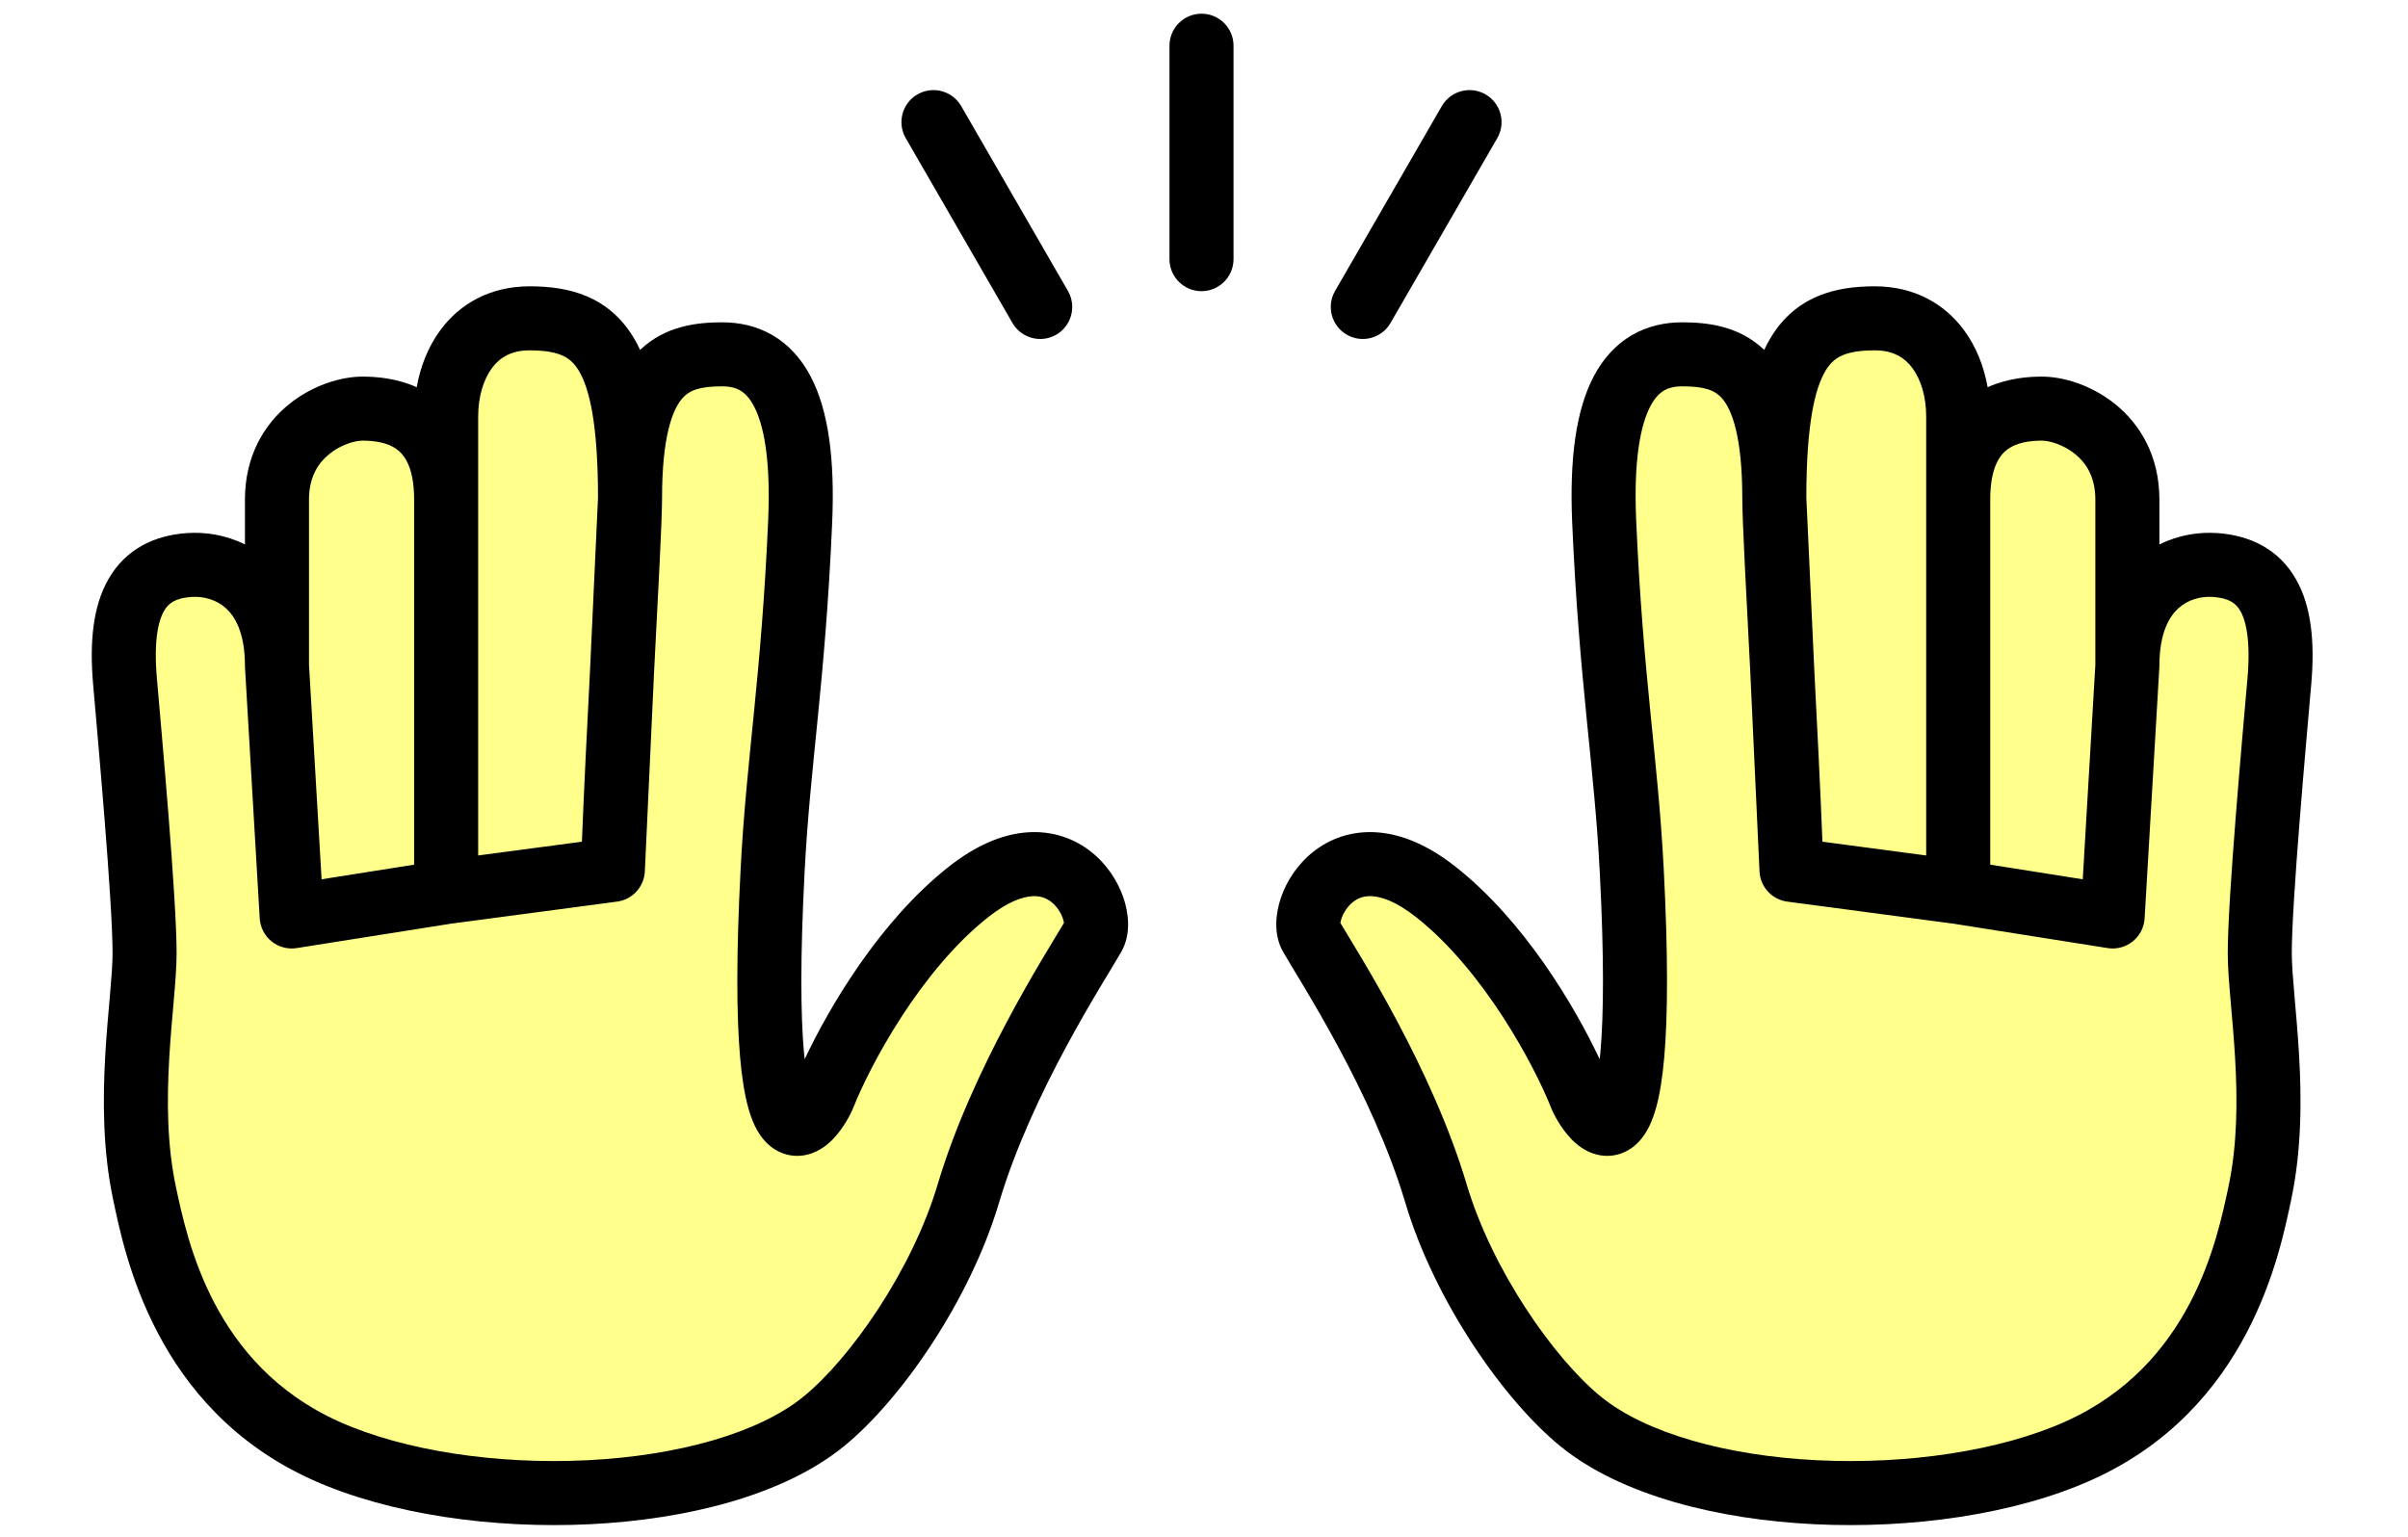
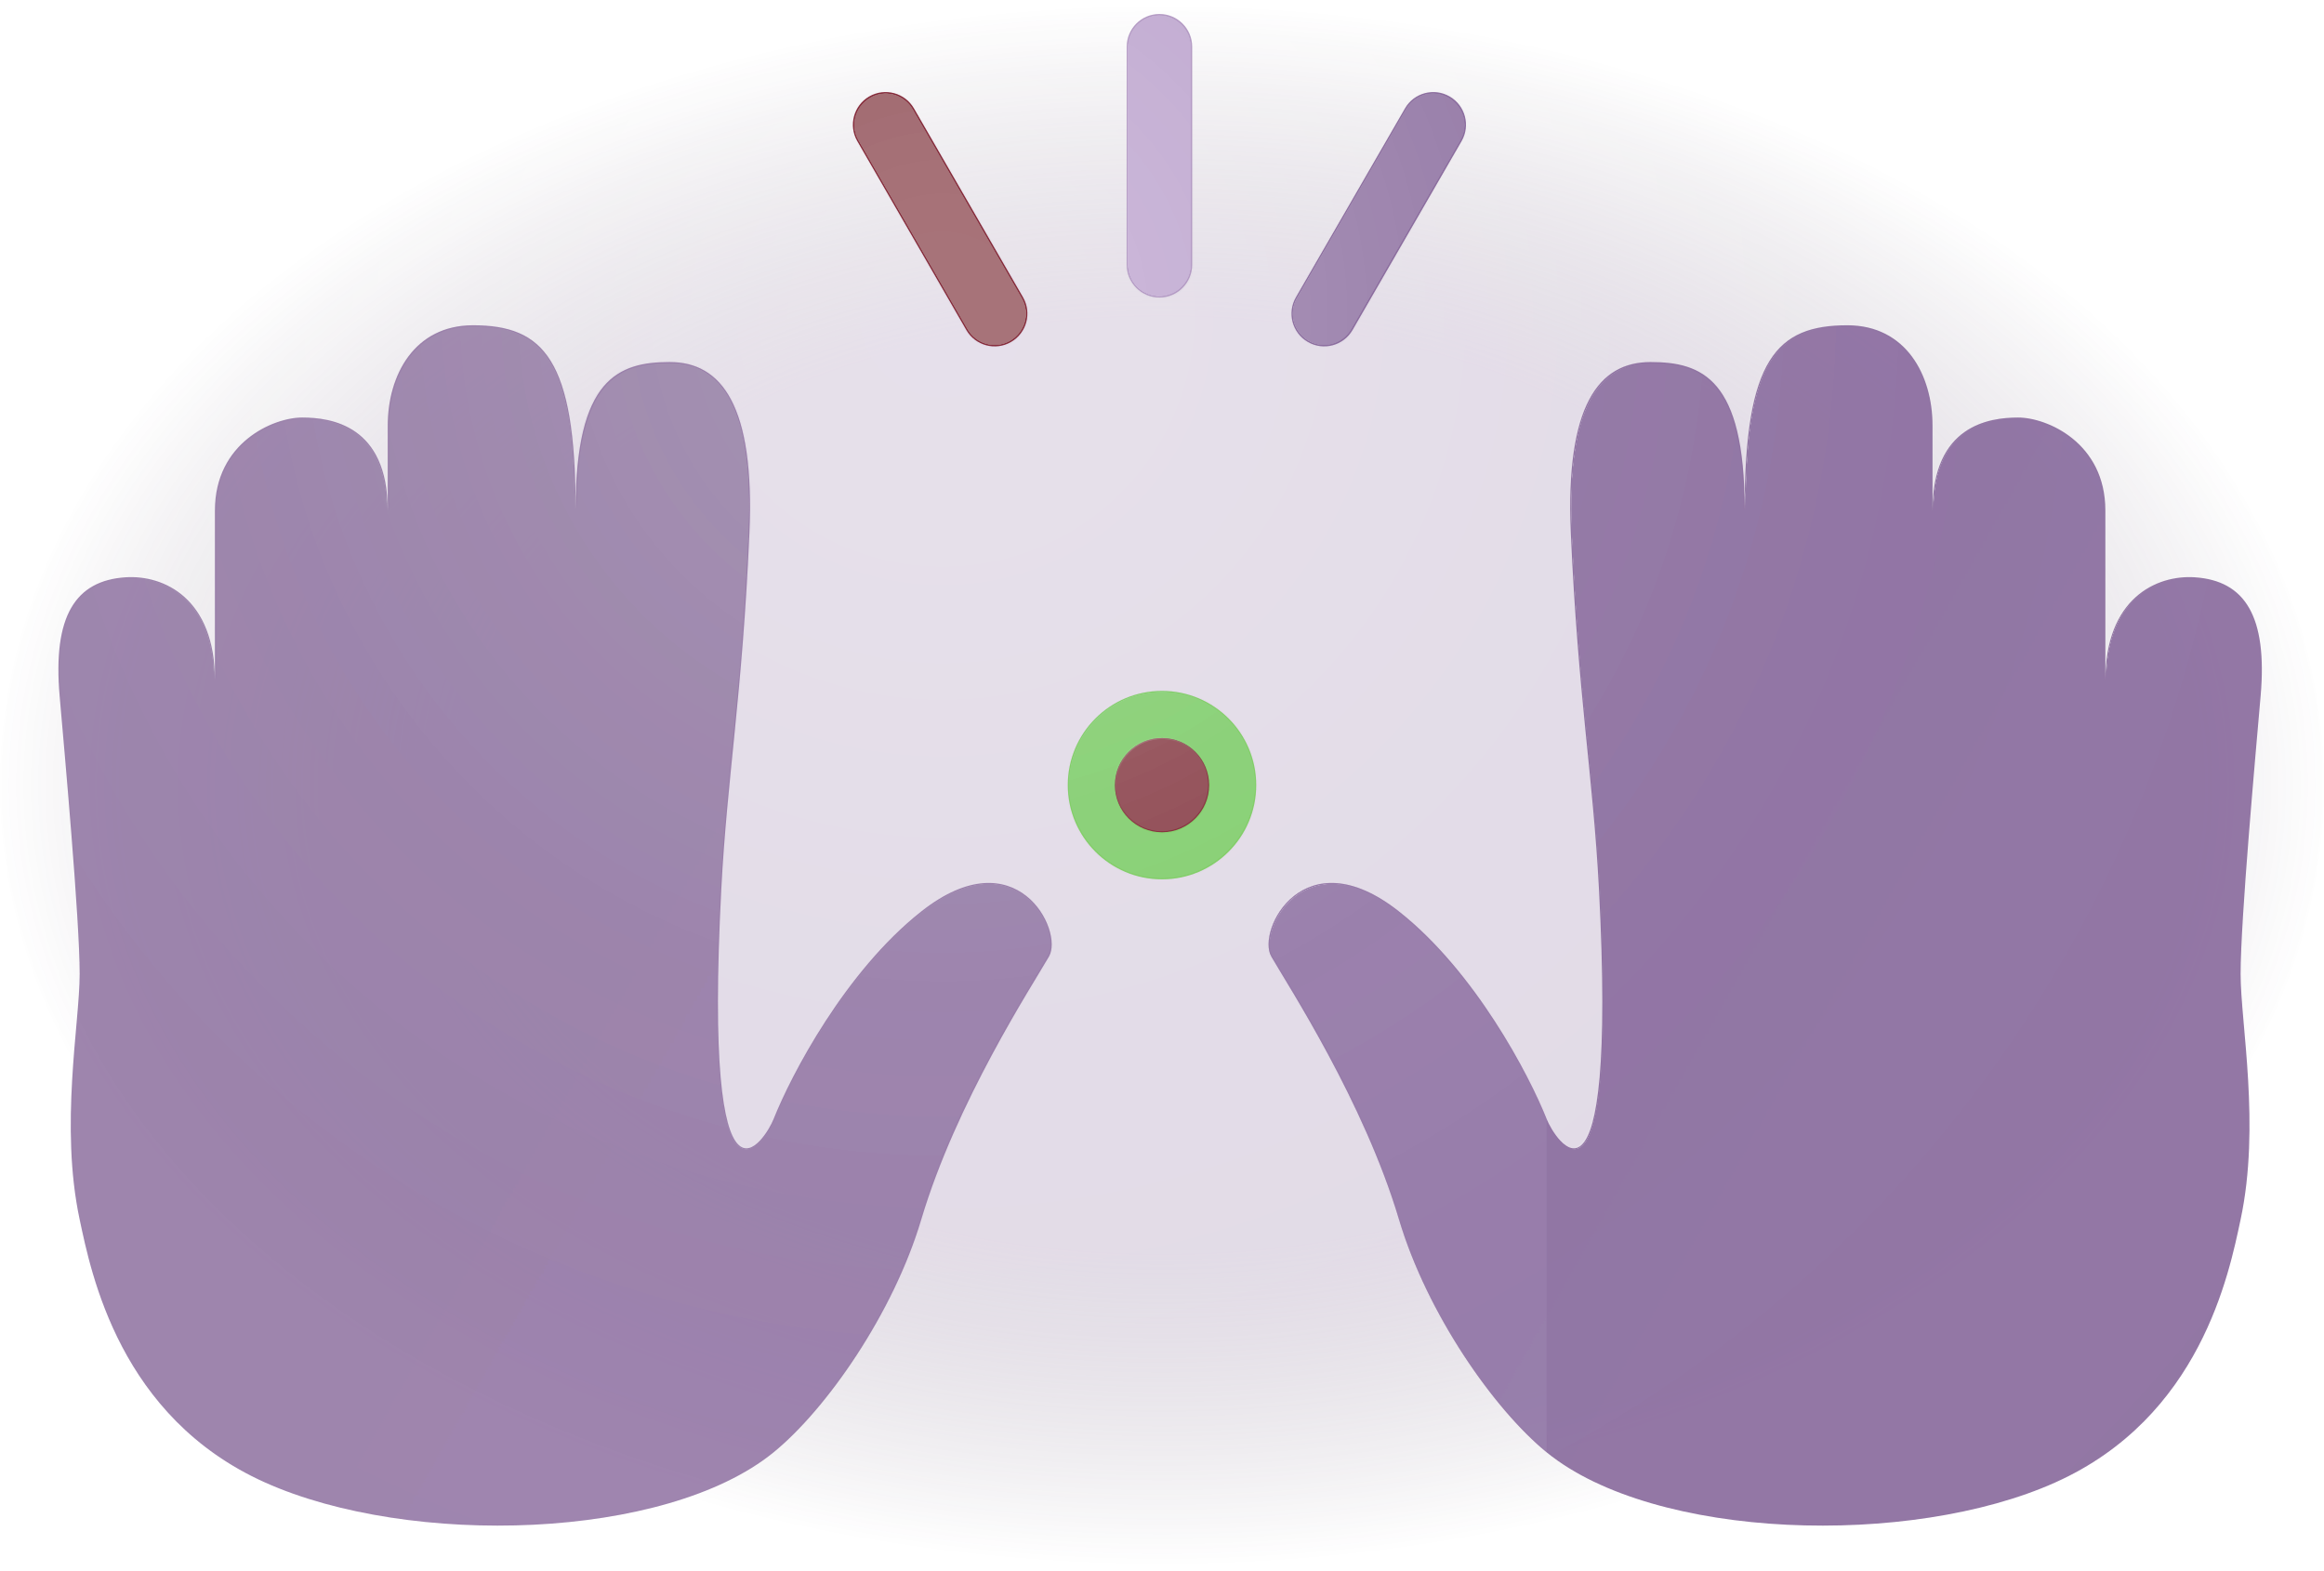
- <svg xmlns="http://www.w3.org/2000/svg" width="47" height="30" viewBox="0 0 148 100" fill="none">
-   <path d="M71.754 16.863V2.974C71.754 1.824 72.687 0.891 73.838 0.891C74.988 0.891 75.921 1.824 75.921 2.974V16.863C75.921 18.014 74.988 18.947 73.838 18.947C72.687 18.947 71.754 18.014 71.754 16.863Z" fill="black" />
-   <path d="M82.527 18.933L89.472 6.905C90.047 5.908 91.322 5.567 92.318 6.142C93.314 6.717 93.656 7.992 93.081 8.988L86.136 21.017C85.561 22.013 84.286 22.355 83.29 21.779C82.293 21.204 81.952 19.929 82.527 18.933Z" fill="black" />
-   <path d="M65.148 18.933L58.204 6.905C57.628 5.908 56.354 5.567 55.357 6.142C54.361 6.717 54.019 7.992 54.595 8.988L61.539 21.017C62.114 22.013 63.389 22.355 64.385 21.779C65.382 21.204 65.723 19.929 65.148 18.933Z" fill="black" />
-   <path d="M98.504 92.497C95.143 89.76 90.879 83.663 89.093 77.664C86.86 70.165 82.031 62.777 80.958 60.914C80.006 59.26 83.031 53.261 89.093 58.046C93.942 61.874 97.388 68.466 98.504 71.283C98.957 72.424 103.006 79.248 101.827 56.605C101.455 49.445 100.49 44.313 100.036 33.939C99.681 25.8 101.824 23.057 105.11 23.057C108.396 23.057 111.106 24.124 111.106 32.428C111.106 22.868 113.154 20.714 117.646 20.715C121.39 20.715 123.069 23.908 123.069 27.095V32.508C123.069 27.095 126.669 26.59 128.519 26.59C130.37 26.59 134.076 28.196 134.076 32.508V43.317C134.076 38.116 137.324 36.601 139.773 36.765C142.963 36.979 144.405 39.238 143.965 44.313C143.651 47.935 142.689 58.527 142.689 62.029C142.689 65.171 143.965 71.68 142.689 77.664C141.953 81.117 140.137 90.263 130.885 94.41C121.634 98.558 105.364 98.081 98.504 92.497Z" fill="#FFFF8B" />
-   <path d="M140.606 62.029C140.606 58.409 141.583 47.675 141.89 44.132C142.097 41.737 141.809 40.425 141.424 39.754C141.141 39.263 140.699 38.915 139.634 38.844C138.865 38.792 138.027 39.011 137.401 39.576C136.814 40.105 136.159 41.168 136.159 43.318L136.155 43.439L135.198 59.758C135.164 60.345 134.883 60.891 134.424 61.26C133.966 61.628 133.374 61.786 132.793 61.694L122.764 60.107L111.948 58.67C110.949 58.538 110.188 57.708 110.142 56.702L109.545 43.806L109.54 43.696C109.274 38.561 109.022 33.877 109.022 32.428C109.022 28.386 108.338 26.681 107.74 25.963C107.263 25.392 106.577 25.14 105.11 25.14C104.583 25.14 104.212 25.248 103.933 25.411C103.659 25.571 103.346 25.859 103.049 26.421C102.41 27.626 101.945 29.891 102.118 33.848C102.342 38.98 102.692 42.815 103.035 46.272C103.377 49.723 103.718 52.856 103.908 56.497C104.204 62.197 104.178 66.126 103.945 68.792C103.828 70.124 103.656 71.2 103.423 72.05C103.202 72.856 102.871 73.676 102.296 74.289C101.6 75.03 100.608 75.384 99.577 75.136C98.759 74.939 98.185 74.421 97.871 74.092C97.214 73.402 96.75 72.511 96.568 72.051C95.51 69.381 92.235 63.181 87.802 59.681C86.509 58.66 85.567 58.365 84.974 58.32C84.415 58.278 84.009 58.444 83.691 58.697C83.34 58.976 83.078 59.381 82.948 59.764C82.902 59.9 82.882 59.997 82.874 60.058C84.076 62.087 88.842 69.522 91.09 77.069C92.765 82.694 96.804 88.426 99.819 90.881C102.74 93.258 107.988 94.731 113.9 95.022C119.756 95.309 125.788 94.412 130.033 92.509C138.233 88.833 139.903 80.738 140.651 77.229C141.232 74.506 141.243 71.599 141.087 68.901C141.01 67.555 140.894 66.297 140.793 65.137C140.695 64.01 140.606 62.922 140.606 62.029ZM120.986 27.095C120.986 25.831 120.648 24.705 120.089 23.951C119.583 23.27 118.84 22.799 117.646 22.798C116.668 22.798 116.011 22.919 115.546 23.117C115.13 23.294 114.781 23.57 114.463 24.083C113.73 25.267 113.192 27.645 113.189 32.384L113.707 43.602C113.901 47.344 114.103 51.399 114.236 54.771L120.986 55.667V27.095ZM125.153 56.265L131.172 57.218L131.992 43.267V32.508C131.992 31.031 131.39 30.128 130.678 29.549C129.884 28.904 128.957 28.673 128.519 28.673C127.722 28.673 126.899 28.797 126.306 29.218C125.849 29.542 125.153 30.309 125.153 32.508V56.265ZM136.159 35.428C137.406 34.807 138.74 34.608 139.912 34.687C142.037 34.829 143.91 35.718 145.037 37.678C146.06 39.459 146.273 41.814 146.041 44.493C145.72 48.195 144.772 58.646 144.772 62.029C144.772 62.708 144.843 63.612 144.944 64.776C145.042 65.907 145.165 67.239 145.247 68.661C145.411 71.499 145.422 74.838 144.727 78.099C144.002 81.495 142.041 91.692 131.738 96.311C126.731 98.555 120.002 99.494 113.696 99.184C107.445 98.877 101.128 97.319 97.189 94.112C93.481 91.094 88.994 84.631 87.096 78.259C84.953 71.062 80.311 63.965 79.153 61.953C78.471 60.769 78.684 59.363 79.002 58.426C79.361 57.369 80.055 56.263 81.099 55.434C82.176 54.578 83.604 54.038 85.288 54.165C86.937 54.289 88.646 55.039 90.383 56.411C94.854 59.94 98.134 65.508 99.742 68.923C99.759 68.766 99.779 68.602 99.794 68.43C100.003 66.043 100.039 62.334 99.747 56.713C99.564 53.194 99.236 50.181 98.889 46.683C98.543 43.19 98.184 39.271 97.955 34.03C97.772 29.848 98.201 26.672 99.367 24.471C99.972 23.33 100.79 22.422 101.83 21.814C102.866 21.209 103.995 20.974 105.11 20.974C106.759 20.974 108.813 21.206 110.448 22.768C110.593 22.458 110.75 22.165 110.921 21.89C111.676 20.67 112.681 19.808 113.912 19.284C115.095 18.779 116.378 18.631 117.646 18.631C120.195 18.631 122.165 19.756 123.435 21.468C124.257 22.576 124.75 23.878 124.985 25.198C126.338 24.588 127.691 24.507 128.519 24.507C129.933 24.507 131.784 25.079 133.305 26.315C134.908 27.618 136.159 29.673 136.159 32.508V35.428Z" fill="black" />
-   <path d="M49.258 92.497C52.62 89.76 56.883 83.663 58.67 77.664C60.903 70.165 65.732 62.777 66.805 60.914C67.757 59.26 64.731 53.261 58.67 58.046C53.82 61.874 50.375 68.466 49.258 71.283C48.806 72.424 44.757 79.248 45.935 56.605C46.308 49.445 47.273 44.313 47.726 33.939C48.082 25.8 45.938 23.057 42.652 23.057C39.367 23.057 36.657 24.124 36.657 32.428C36.657 22.868 34.609 20.714 30.117 20.715C26.373 20.715 24.693 23.908 24.693 27.095V32.508C24.693 27.095 21.094 26.59 19.243 26.59C17.392 26.59 13.687 28.196 13.687 32.508V43.317C13.687 38.116 10.439 36.601 7.99 36.765C4.799 36.979 3.357 39.238 3.797 44.313C4.111 47.935 5.073 58.527 5.073 62.029C5.073 65.171 3.797 71.68 5.073 77.664C5.81 81.117 7.626 90.263 16.877 94.41C26.129 98.558 42.399 98.081 49.258 92.497Z" fill="#FFFF8B" />
-   <path d="M7.157 62.029C7.157 58.409 6.18 47.675 5.873 44.132C5.665 41.737 5.954 40.425 6.339 39.754C6.621 39.263 7.063 38.915 8.128 38.844C8.898 38.792 9.736 39.011 10.362 39.576C10.948 40.105 11.603 41.168 11.603 43.318L11.607 43.439L12.564 59.758C12.599 60.345 12.88 60.891 13.338 61.26C13.796 61.628 14.389 61.786 14.97 61.694L24.999 60.107L35.814 58.67C36.814 58.538 37.574 57.708 37.621 56.702L38.217 43.806L38.223 43.696C38.489 38.561 38.74 33.877 38.74 32.428C38.74 28.386 39.425 26.681 40.023 25.963C40.5 25.392 41.185 25.14 42.652 25.14C43.179 25.14 43.551 25.248 43.83 25.411C44.104 25.571 44.416 25.859 44.714 26.421C45.352 27.626 45.817 29.891 45.645 33.848C45.42 38.98 45.07 42.815 44.728 46.272C44.385 49.723 44.044 52.856 43.855 56.497C43.558 62.197 43.585 66.126 43.818 68.792C43.934 70.124 44.107 71.2 44.34 72.05C44.56 72.856 44.891 73.676 45.466 74.289C46.163 75.03 47.155 75.384 48.185 75.136C49.003 74.939 49.578 74.421 49.892 74.092C50.548 73.402 51.012 72.511 51.194 72.051C52.253 69.381 55.527 63.181 59.96 59.681C61.254 58.66 62.196 58.365 62.789 58.32C63.348 58.278 63.753 58.444 64.072 58.697C64.422 58.976 64.684 59.381 64.815 59.764C64.861 59.9 64.88 59.997 64.888 60.058C63.687 62.087 58.92 69.522 56.673 77.069C54.998 82.694 50.959 88.426 47.943 90.881C45.023 93.258 39.775 94.731 33.862 95.022C28.007 95.309 21.975 94.412 17.73 92.509C9.53 88.833 7.86 80.738 7.111 77.229C6.531 74.506 6.52 71.599 6.675 68.901C6.753 67.555 6.868 66.297 6.969 65.137C7.067 64.01 7.157 62.922 7.157 62.029ZM26.777 27.095C26.777 25.831 27.115 24.705 27.674 23.951C28.179 23.27 28.922 22.799 30.117 22.798C31.094 22.798 31.752 22.919 32.216 23.117C32.633 23.294 32.982 23.57 33.3 24.083C34.033 25.267 34.571 27.645 34.574 32.384L34.055 43.602C33.861 47.344 33.659 51.399 33.526 54.771L26.777 55.667V27.095ZM22.61 56.265L16.59 57.218L15.771 43.267V32.508C15.771 31.031 16.373 30.128 17.085 29.549C17.879 28.904 18.806 28.673 19.243 28.673C20.041 28.673 20.863 28.797 21.456 29.218C21.913 29.542 22.61 30.309 22.61 32.508V56.265ZM11.603 35.428C10.357 34.807 9.023 34.608 7.85 34.687C5.725 34.829 3.852 35.718 2.726 37.678C1.703 39.459 1.489 41.814 1.722 44.493C2.042 48.195 2.99 58.646 2.99 62.029C2.99 62.708 2.92 63.612 2.819 64.776C2.72 65.907 2.597 67.239 2.515 68.661C2.352 71.499 2.34 74.838 3.036 78.099C3.76 81.495 5.722 91.692 16.024 96.311C21.031 98.555 27.76 99.494 34.067 99.184C40.317 98.877 46.635 97.319 50.574 94.112C54.282 91.094 58.769 84.631 60.666 78.259C62.81 71.062 67.452 63.965 68.61 61.953C69.292 60.769 69.079 59.363 68.761 58.426C68.402 57.369 67.707 56.263 66.663 55.434C65.587 54.578 64.158 54.038 62.475 54.165C60.826 54.289 59.116 55.039 57.379 56.411C52.908 59.94 49.628 65.508 48.02 68.923C48.004 68.766 47.983 68.602 47.968 68.43C47.76 66.043 47.723 62.334 48.016 56.713C48.199 53.194 48.527 50.181 48.874 46.683C49.22 43.19 49.578 39.271 49.808 34.03C49.99 29.848 49.561 26.672 48.395 24.471C47.791 23.33 46.973 22.422 45.932 21.814C44.896 21.209 43.768 20.974 42.652 20.974C41.004 20.974 38.95 21.206 37.314 22.768C37.17 22.458 37.013 22.165 36.842 21.89C36.086 20.67 35.082 19.808 33.851 19.284C32.668 18.779 31.385 18.631 30.117 18.631C27.568 18.631 25.598 19.756 24.328 21.468C23.506 22.576 23.012 23.878 22.777 25.198C21.425 24.588 20.072 24.507 19.243 24.507C17.83 24.507 15.979 25.079 14.457 26.315C12.854 27.618 11.603 29.673 11.603 32.508V35.428Z" fill="black" />
+ <svg xmlns="http://www.w3.org/2000/svg" width="148" height="100" viewBox="0 0 148 100" fill="none">
+   <defs>
+     <linearGradient id="hFade" x1="0" y1="0" x2="148" y2="100">
+       <stop offset="0%" stop-color="#8C6E9F" />
+       <stop offset="35%" stop-color="#B49BC4" />
+       <stop offset="65%" stop-color="#862C3B" />
+       <stop offset="100%" stop-color="#6CCB4C" />
+     </linearGradient>
+     <radialGradient id="hGlow" cx="50%" cy="50%" r="50%">
+       <stop offset="60%" stop-color="#8C6E9F" stop-opacity="0.25" />
+       <stop offset="100%" stop-color="#2D1A36" stop-opacity="0" />
+     </radialGradient>
+     <filter id="glaze">
+       <feSpecularLighting result="spec" specularExponent="40" lighting-color="#fff">
+         <fePointLight x="60" y="20" z="80" />
+       </feSpecularLighting>
+       <feComposite in="SourceGraphic" in2="spec" operator="arithmetic" k1="0" k2="1" k3="0.15" k4="0" />
+     </filter>
+   </defs>
+   <ellipse cx="74" cy="50" rx="74" ry="50" fill="url(#hGlow)" />
+   <g filter="url(#glaze)">
+     <path d="M71.754 16.863V2.974C71.754 1.824 72.687 0.891 73.838 0.891C74.988 0.891 75.921 1.824 75.921 2.974V16.863C75.921 18.014 74.988 18.947 73.838 18.947C72.687 18.947 71.754 18.014 71.754 16.863Z" fill="#B49BC4" />
+     <path d="M82.527 18.933L89.472 6.905C90.047 5.908 91.322 5.567 92.318 6.142C93.314 6.717 93.656 7.992 93.081 8.988L86.136 21.017C85.561 22.013 84.286 22.355 83.29 21.779C82.293 21.204 81.952 19.929 82.527 18.933Z" fill="#8C6E9F" />
+     <path d="M65.148 18.933L58.204 6.905C57.628 5.908 56.354 5.567 55.357 6.142C54.361 6.717 54.019 7.992 54.595 8.988L61.539 21.017C62.114 22.013 63.389 22.355 64.385 21.779C65.382 21.204 65.723 19.929 65.148 18.933Z" fill="#862C3B" />
+     <path d="M98.504 92.497C95.143 89.76 90.879 83.663 89.093 77.664C86.86 70.165 82.031 62.777 80.958 60.914C80.006 59.26 83.031 53.261 89.093 58.046C93.942 61.874 97.388 68.466 98.504 71.283C98.957 72.424 103.006 79.248 101.827 56.605C101.455 49.445 100.49 44.313 100.036 33.939C99.681 25.8 101.824 23.057 105.11 23.057C108.396 23.057 111.106 24.124 111.106 32.428C111.106 22.868 113.154 20.714 117.646 20.715C121.39 20.715 123.069 23.908 123.069 27.095V32.508C123.069 27.095 126.669 26.59 128.519 26.59C130.37 26.59 134.076 28.196 134.076 32.508V43.317C134.076 38.116 137.324 36.601 139.773 36.765C142.963 36.979 144.405 39.238 143.965 44.313C143.651 47.935 142.689 58.527 142.689 62.029C142.689 65.171 143.965 71.68 142.689 77.664C141.953 81.117 140.137 90.263 130.885 94.41C121.634 98.558 105.364 98.081 98.504 92.497Z" fill="url(#hFade)" opacity="0.95" />
+     <path d="M49.258 92.497C52.62 89.76 56.883 83.663 58.67 77.664C60.903 70.165 65.732 62.777 66.805 60.914C67.757 59.26 64.731 53.261 58.67 58.046C53.82 61.874 50.375 68.466 49.258 71.283C48.806 72.424 44.757 79.248 45.935 56.605C46.308 49.445 47.273 44.313 47.726 33.939C48.082 25.8 45.938 23.057 42.652 23.057C39.367 23.057 36.657 24.124 36.657 32.428C36.657 22.868 34.609 20.714 30.117 20.715C26.373 20.715 24.693 23.908 24.693 27.095V32.508C24.693 27.095 21.094 26.59 19.243 26.59C17.392 26.59 13.687 28.196 13.687 32.508V43.317C13.687 38.116 10.439 36.601 7.99 36.765C4.799 36.979 3.357 39.238 3.797 44.313C4.111 47.935 5.073 58.527 5.073 62.029C5.073 65.171 3.797 71.68 5.073 77.664C5.81 81.117 7.626 90.263 16.877 94.41C26.129 98.558 42.399 98.081 49.258 92.497Z" fill="url(#hFade)" opacity="0.85" />
+     <circle cx="74" cy="50" r="6" fill="#6CCB4C" opacity="0.8" />
+     <circle cx="74" cy="50" r="3" fill="#862C3B" />
+     <path d="M98.504 92.497C95.143 89.76 90.879 83.663 89.093 77.664C86.86 70.165 82.031 62.777 80.958 60.914C80.006 59.26 83.031 53.261 89.093 58.046C93.942 61.874 97.388 68.466 98.504 71.283" fill="#B49BC4" opacity="0.2" />
+   </g>
</svg>
